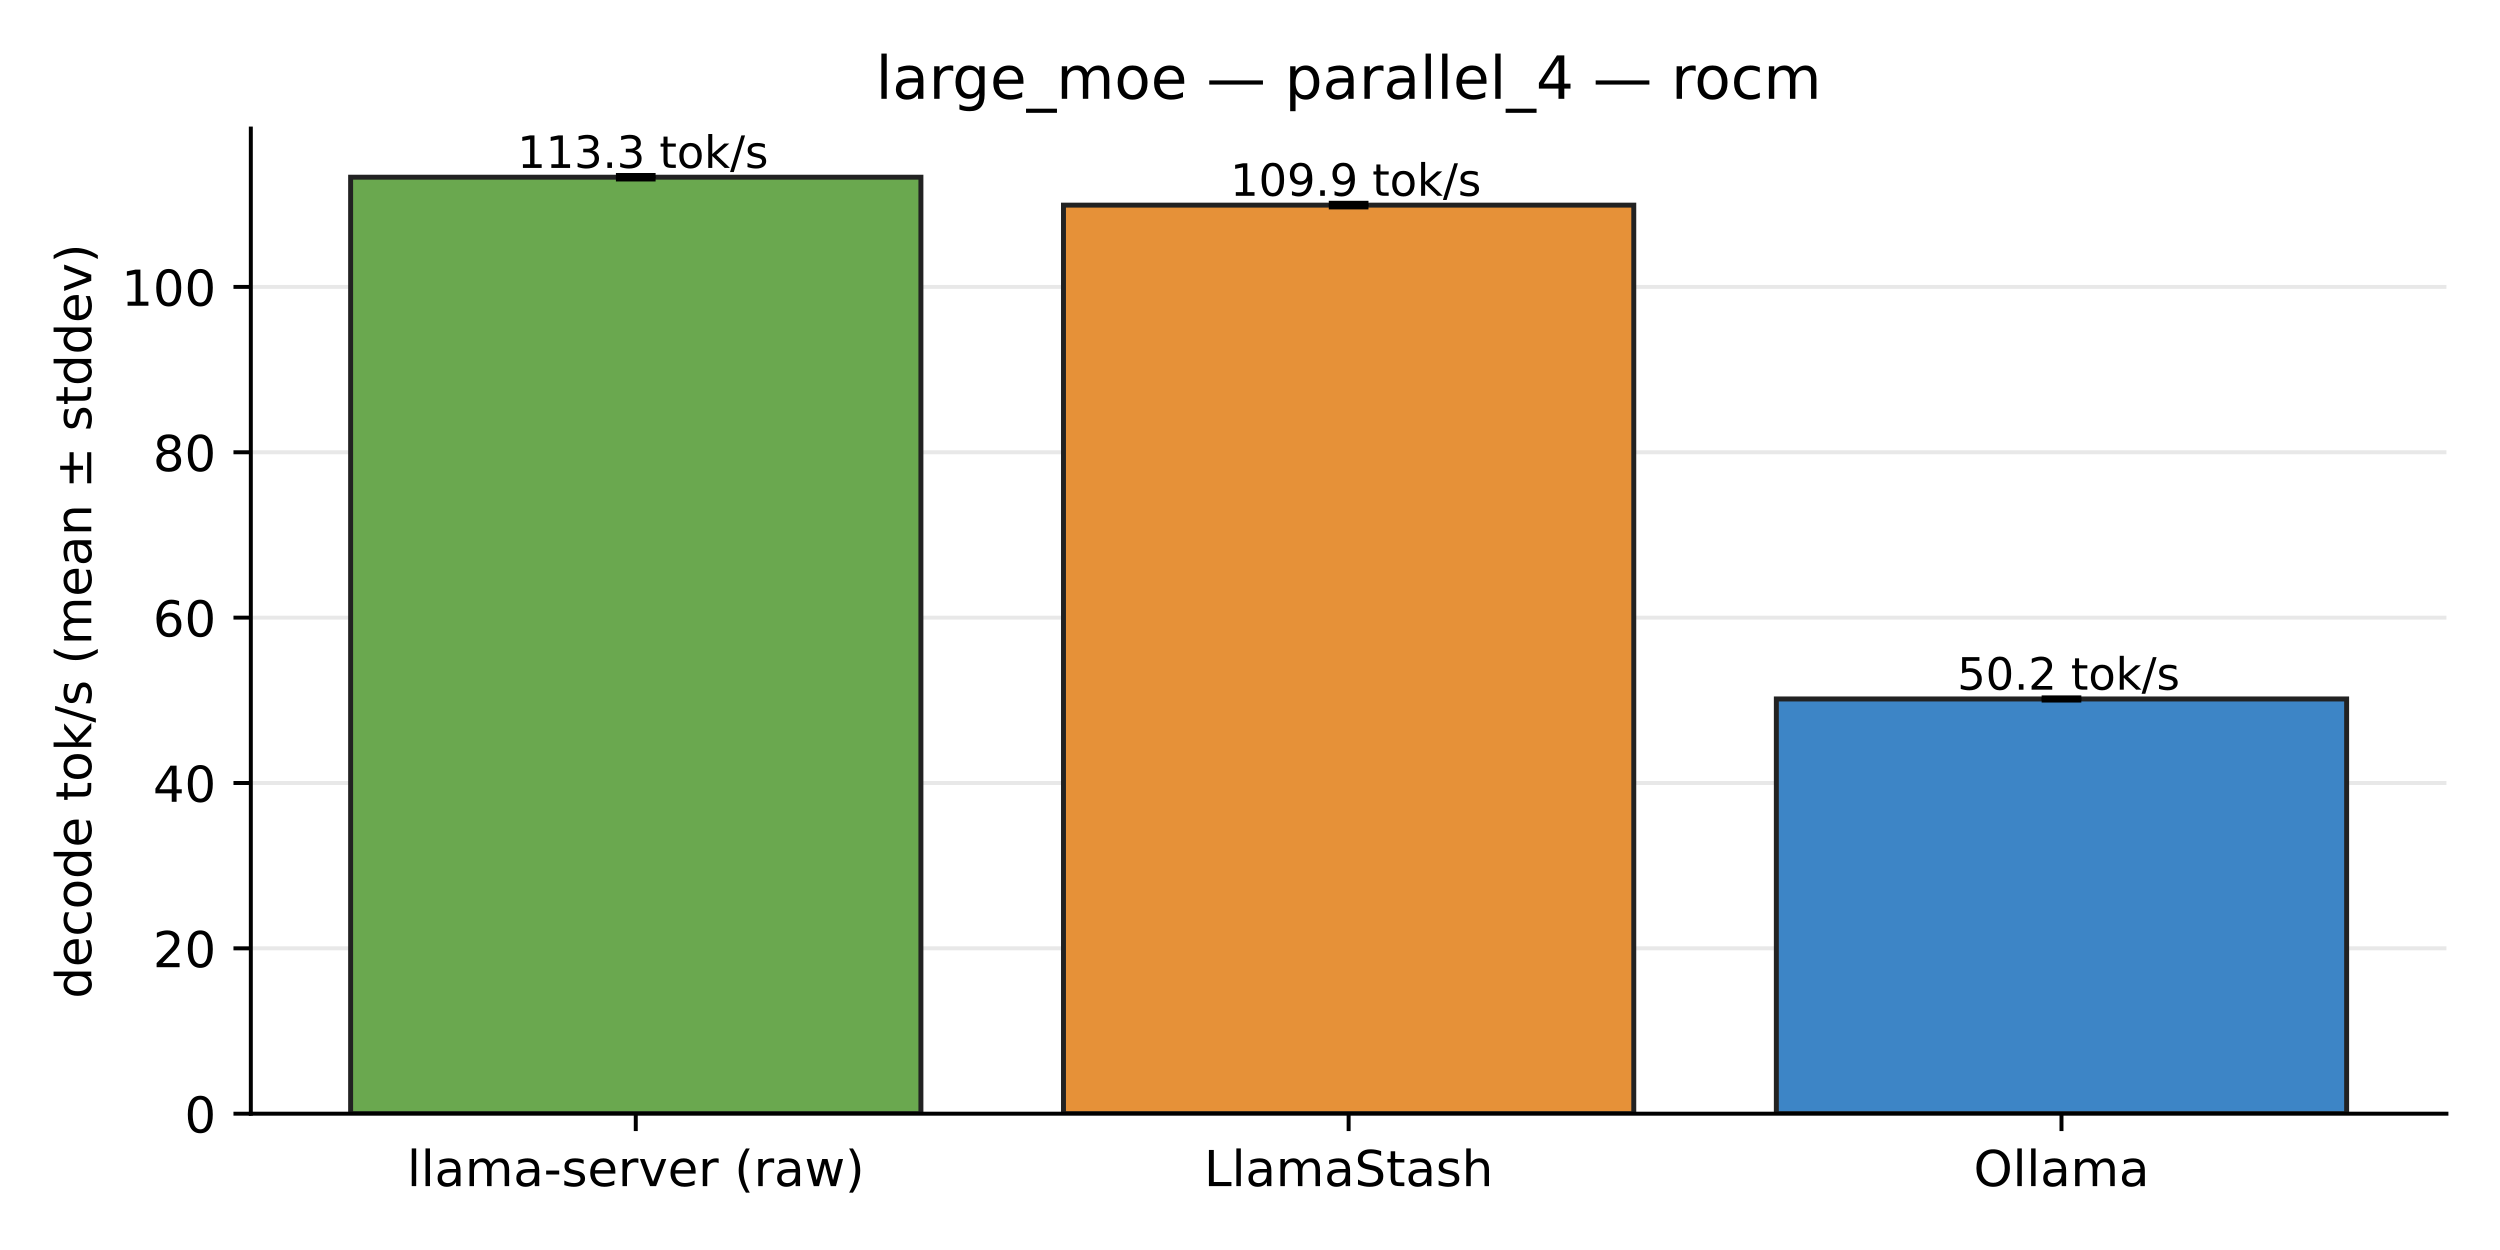
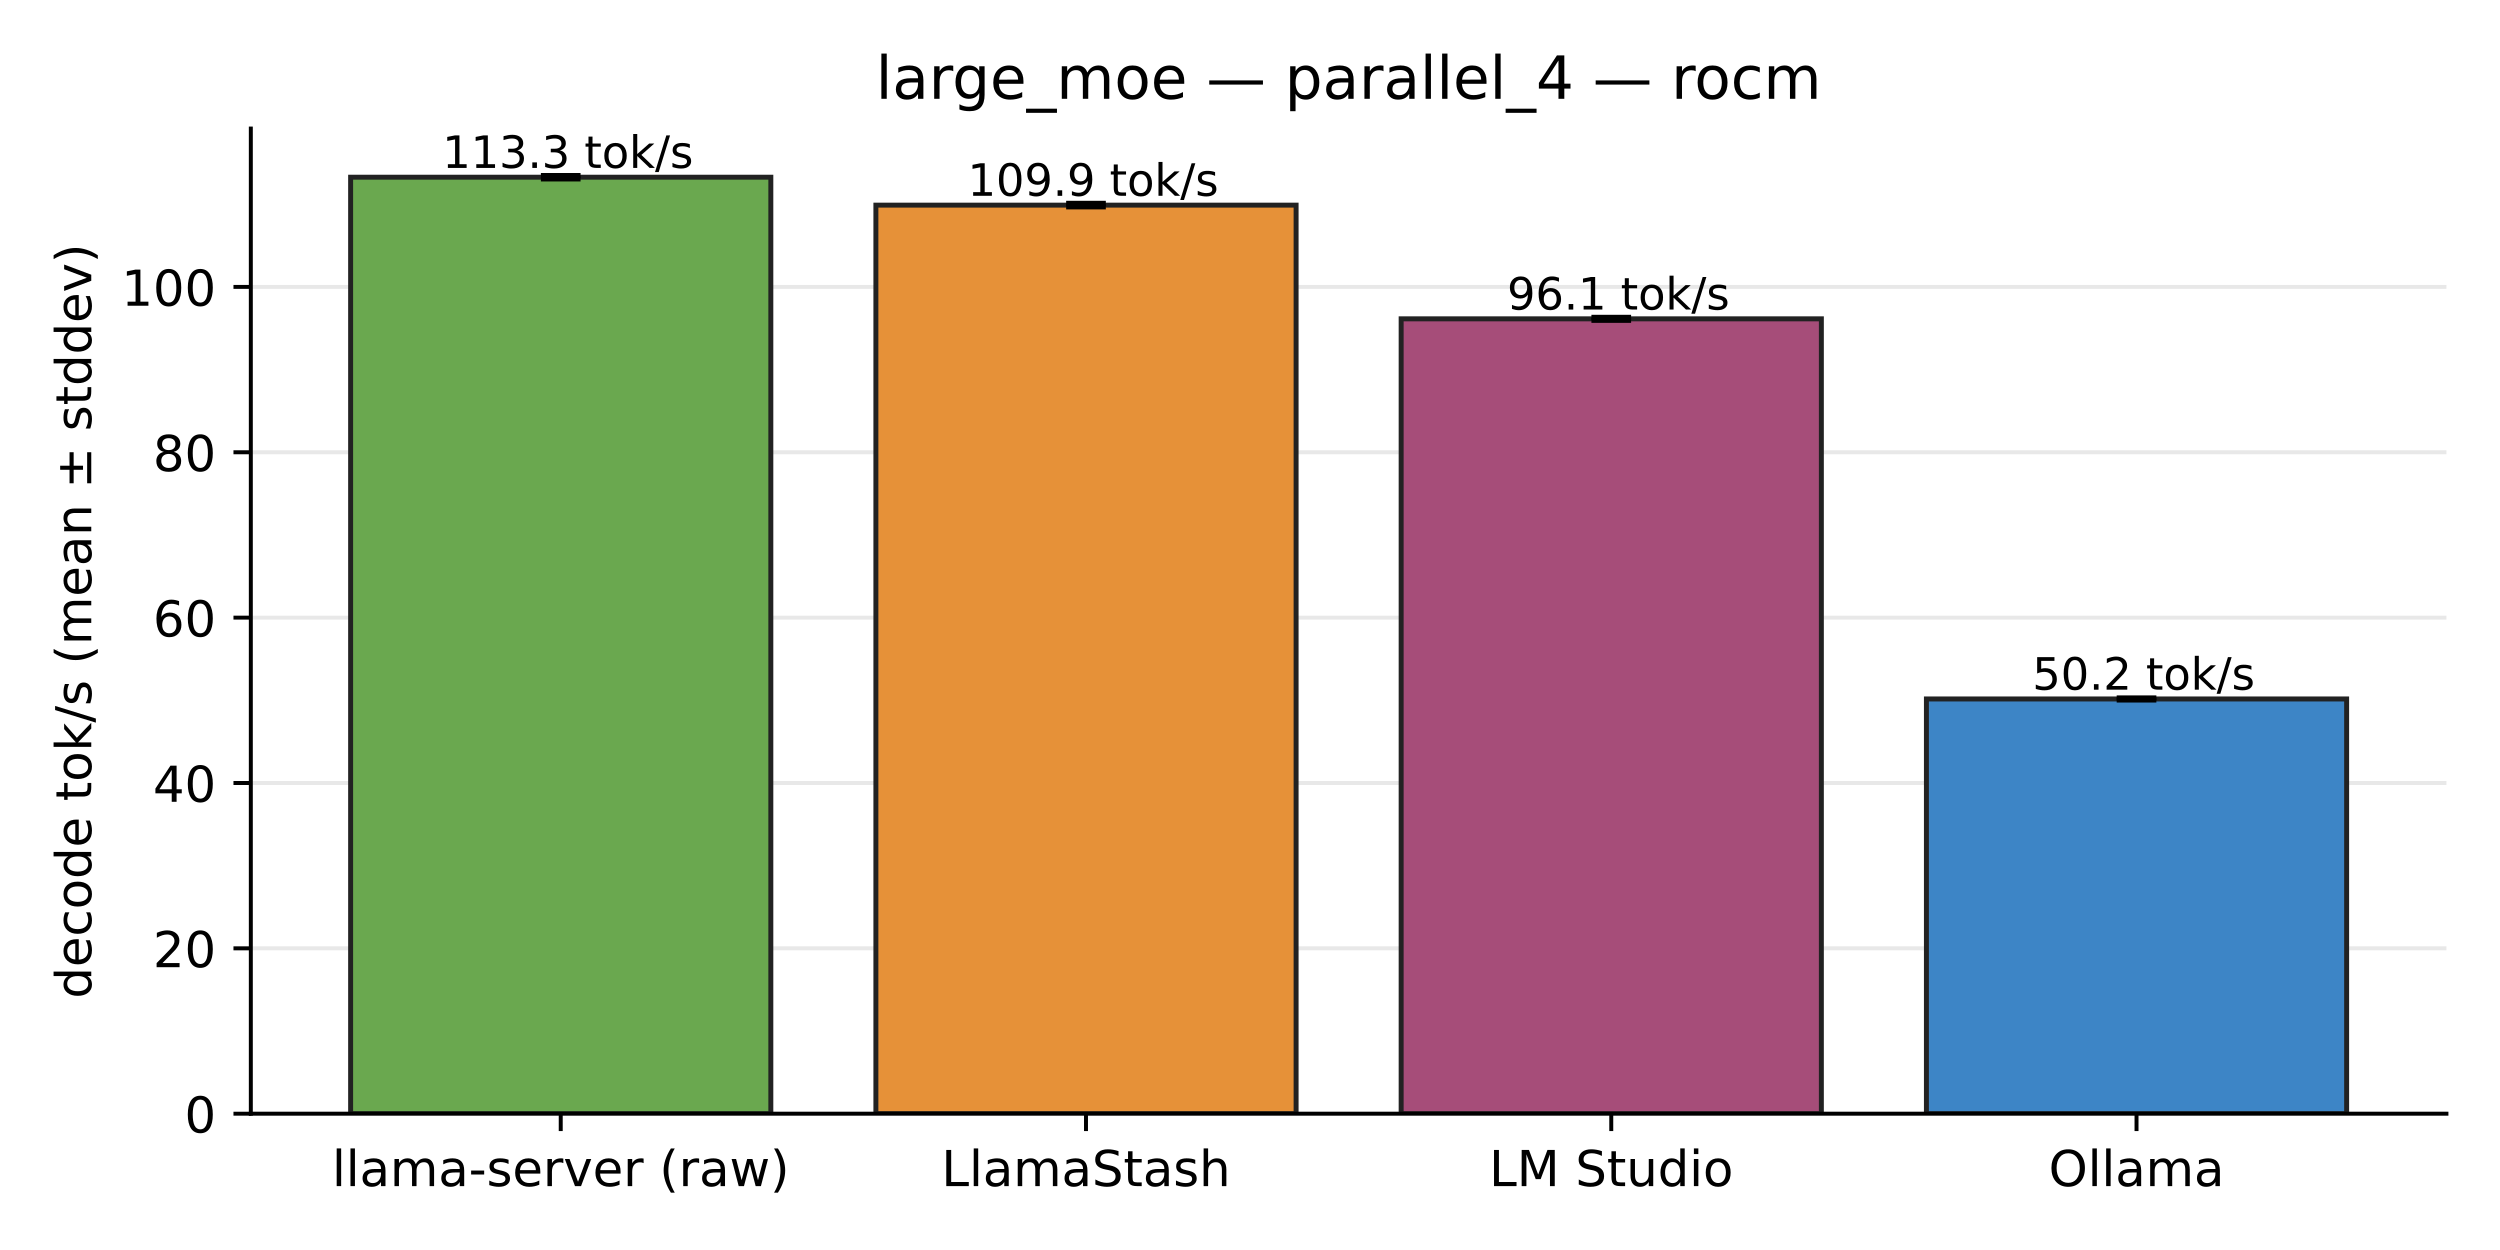
<svg xmlns="http://www.w3.org/2000/svg" xmlns:xlink="http://www.w3.org/1999/xlink" width="504pt" height="252pt" viewBox="0 0 504 252" version="1.1">
  <defs>
    <style type="text/css">*{stroke-linejoin: round; stroke-linecap: butt}</style>
  </defs>
  <g id="figure_1">
    <g id="patch_1">
      <path d="M 0 252  L 504 252  L 504 0  L 0 0  z " style="fill: #ffffff" />
    </g>
    <g id="axes_1">
      <g id="patch_2">
        <path d="M 50.566 224.522  L 493.2 224.522  L 493.2 25.918  L 50.566 25.918  z " style="fill: #ffffff" />
      </g>
      <g id="matplotlib.axis_1">
        <g id="xtick_1">
          <g id="line2d_1">
            <defs>
-               <path id="m92f9c0a771" d="M 0 0  L 0 3.5  " style="stroke: #000000; stroke-width: 0.8" />
+               <path id="m581e9c8966" d="M 0 0  L 0 3.5  " style="stroke: #000000; stroke-width: 0.8" />
            </defs>
            <g>
-               <use xlink:href="#m92f9c0a771" x="128.17" y="224.522" style="stroke: #000000; stroke-width: 0.8" />
+               <use xlink:href="#m581e9c8966" x="113.043" y="224.522" style="stroke: #000000; stroke-width: 0.8" />
            </g>
          </g>
          <g id="text_1">
-             <g transform="translate(82.06254 239.1203) scale(0.1 -0.1)">
+             <g transform="translate(66.93491 239.1203) scale(0.1 -0.1)">
              <defs>
                <path id="DejaVuSans-6c" d="M 603 4863  L 1178 4863  L 1178 0  L 603 0  L 603 4863  z " transform="scale(0.015625)" />
                <path id="DejaVuSans-61" d="M 2194 1759  Q 1497 1759 1228 1600  Q 959 1441 959 1056  Q 959 750 1161 570  Q 1363 391 1709 391  Q 2188 391 2477 730  Q 2766 1069 2766 1631  L 2766 1759  L 2194 1759  z M 3341 1997  L 3341 0  L 2766 0  L 2766 531  Q 2569 213 2275 61  Q 1981 -91 1556 -91  Q 1019 -91 701 211  Q 384 513 384 1019  Q 384 1609 779 1909  Q 1175 2209 1959 2209  L 2766 2209  L 2766 2266  Q 2766 2663 2505 2880  Q 2244 3097 1772 3097  Q 1472 3097 1187 3025  Q 903 2953 641 2809  L 641 3341  Q 956 3463 1253 3523  Q 1550 3584 1831 3584  Q 2591 3584 2966 3190  Q 3341 2797 3341 1997  z " transform="scale(0.015625)" />
                <path id="DejaVuSans-6d" d="M 3328 2828  Q 3544 3216 3844 3400  Q 4144 3584 4550 3584  Q 5097 3584 5394 3201  Q 5691 2819 5691 2113  L 5691 0  L 5113 0  L 5113 2094  Q 5113 2597 4934 2840  Q 4756 3084 4391 3084  Q 3944 3084 3684 2787  Q 3425 2491 3425 1978  L 3425 0  L 2847 0  L 2847 2094  Q 2847 2600 2669 2842  Q 2491 3084 2119 3084  Q 1678 3084 1418 2786  Q 1159 2488 1159 1978  L 1159 0  L 581 0  L 581 3500  L 1159 3500  L 1159 2956  Q 1356 3278 1631 3431  Q 1906 3584 2284 3584  Q 2666 3584 2933 3390  Q 3200 3197 3328 2828  z " transform="scale(0.015625)" />
                <path id="DejaVuSans-2d" d="M 313 2009  L 1997 2009  L 1997 1497  L 313 1497  L 313 2009  z " transform="scale(0.015625)" />
                <path id="DejaVuSans-73" d="M 2834 3397  L 2834 2853  Q 2591 2978 2328 3040  Q 2066 3103 1784 3103  Q 1356 3103 1142 2972  Q 928 2841 928 2578  Q 928 2378 1081 2264  Q 1234 2150 1697 2047  L 1894 2003  Q 2506 1872 2764 1633  Q 3022 1394 3022 966  Q 3022 478 2636 193  Q 2250 -91 1575 -91  Q 1294 -91 989 -36  Q 684 19 347 128  L 347 722  Q 666 556 975 473  Q 1284 391 1588 391  Q 1994 391 2212 530  Q 2431 669 2431 922  Q 2431 1156 2273 1281  Q 2116 1406 1581 1522  L 1381 1569  Q 847 1681 609 1914  Q 372 2147 372 2553  Q 372 3047 722 3315  Q 1072 3584 1716 3584  Q 2034 3584 2315 3537  Q 2597 3491 2834 3397  z " transform="scale(0.015625)" />
                <path id="DejaVuSans-65" d="M 3597 1894  L 3597 1613  L 953 1613  Q 991 1019 1311 708  Q 1631 397 2203 397  Q 2534 397 2845 478  Q 3156 559 3463 722  L 3463 178  Q 3153 47 2828 -22  Q 2503 -91 2169 -91  Q 1331 -91 842 396  Q 353 884 353 1716  Q 353 2575 817 3079  Q 1281 3584 2069 3584  Q 2775 3584 3186 3129  Q 3597 2675 3597 1894  z M 3022 2063  Q 3016 2534 2758 2815  Q 2500 3097 2075 3097  Q 1594 3097 1305 2825  Q 1016 2553 972 2059  L 3022 2063  z " transform="scale(0.015625)" />
                <path id="DejaVuSans-72" d="M 2631 2963  Q 2534 3019 2420 3045  Q 2306 3072 2169 3072  Q 1681 3072 1420 2755  Q 1159 2438 1159 1844  L 1159 0  L 581 0  L 581 3500  L 1159 3500  L 1159 2956  Q 1341 3275 1631 3429  Q 1922 3584 2338 3584  Q 2397 3584 2469 3576  Q 2541 3569 2628 3553  L 2631 2963  z " transform="scale(0.015625)" />
                <path id="DejaVuSans-76" d="M 191 3500  L 800 3500  L 1894 563  L 2988 3500  L 3597 3500  L 2284 0  L 1503 0  L 191 3500  z " transform="scale(0.015625)" />
                <path id="DejaVuSans-20" transform="scale(0.015625)" />
                <path id="DejaVuSans-28" d="M 1984 4856  Q 1566 4138 1362 3434  Q 1159 2731 1159 2009  Q 1159 1288 1364 580  Q 1569 -128 1984 -844  L 1484 -844  Q 1016 -109 783 600  Q 550 1309 550 2009  Q 550 2706 781 3412  Q 1013 4119 1484 4856  L 1984 4856  z " transform="scale(0.015625)" />
                <path id="DejaVuSans-77" d="M 269 3500  L 844 3500  L 1563 769  L 2278 3500  L 2956 3500  L 3675 769  L 4391 3500  L 4966 3500  L 4050 0  L 3372 0  L 2619 2869  L 1863 0  L 1184 0  L 269 3500  z " transform="scale(0.015625)" />
                <path id="DejaVuSans-29" d="M 513 4856  L 1013 4856  Q 1481 4119 1714 3412  Q 1947 2706 1947 2009  Q 1947 1309 1714 600  Q 1481 -109 1013 -844  L 513 -844  Q 928 -128 1133 580  Q 1338 1288 1338 2009  Q 1338 2731 1133 3434  Q 928 4138 513 4856  z " transform="scale(0.015625)" />
              </defs>
              <use xlink:href="#DejaVuSans-6c" />
              <use xlink:href="#DejaVuSans-6c" transform="translate(27.7832 0)" />
              <use xlink:href="#DejaVuSans-61" transform="translate(55.56641 0)" />
              <use xlink:href="#DejaVuSans-6d" transform="translate(116.8457 0)" />
              <use xlink:href="#DejaVuSans-61" transform="translate(214.2578 0)" />
              <use xlink:href="#DejaVuSans-2d" transform="translate(275.5371 0)" />
              <use xlink:href="#DejaVuSans-73" transform="translate(311.6211 0)" />
              <use xlink:href="#DejaVuSans-65" transform="translate(363.7207 0)" />
              <use xlink:href="#DejaVuSans-72" transform="translate(425.2441 0)" />
              <use xlink:href="#DejaVuSans-76" transform="translate(466.3574 0)" />
              <use xlink:href="#DejaVuSans-65" transform="translate(525.5371 0)" />
              <use xlink:href="#DejaVuSans-72" transform="translate(587.0605 0)" />
              <use xlink:href="#DejaVuSans-20" transform="translate(628.1738 0)" />
              <use xlink:href="#DejaVuSans-28" transform="translate(659.9609 0)" />
              <use xlink:href="#DejaVuSans-72" transform="translate(698.9746 0)" />
              <use xlink:href="#DejaVuSans-61" transform="translate(740.0879 0)" />
              <use xlink:href="#DejaVuSans-77" transform="translate(801.3672 0)" />
              <use xlink:href="#DejaVuSans-29" transform="translate(883.1543 0)" />
            </g>
          </g>
        </g>
        <g id="xtick_2">
          <g id="line2d_2">
            <g>
-               <use xlink:href="#m92f9c0a771" x="271.883" y="224.522" style="stroke: #000000; stroke-width: 0.8" />
+               <use xlink:href="#m581e9c8966" x="218.936" y="224.522" style="stroke: #000000; stroke-width: 0.8" />
            </g>
          </g>
          <g id="text_2">
-             <g transform="translate(242.7375 239.1203) scale(0.1 -0.1)">
+             <g transform="translate(189.7908 239.1203) scale(0.1 -0.1)">
              <defs>
                <path id="DejaVuSans-4c" d="M 628 4666  L 1259 4666  L 1259 531  L 3531 531  L 3531 0  L 628 0  L 628 4666  z " transform="scale(0.015625)" />
                <path id="DejaVuSans-53" d="M 3425 4513  L 3425 3897  Q 3066 4069 2747 4153  Q 2428 4238 2131 4238  Q 1616 4238 1336 4038  Q 1056 3838 1056 3469  Q 1056 3159 1242 3001  Q 1428 2844 1947 2747  L 2328 2669  Q 3034 2534 3370 2195  Q 3706 1856 3706 1288  Q 3706 609 3251 259  Q 2797 -91 1919 -91  Q 1588 -91 1214 -16  Q 841 59 441 206  L 441 856  Q 825 641 1194 531  Q 1563 422 1919 422  Q 2459 422 2753 634  Q 3047 847 3047 1241  Q 3047 1584 2836 1778  Q 2625 1972 2144 2069  L 1759 2144  Q 1053 2284 737 2584  Q 422 2884 422 3419  Q 422 4038 858 4394  Q 1294 4750 2059 4750  Q 2388 4750 2728 4690  Q 3069 4631 3425 4513  z " transform="scale(0.015625)" />
                <path id="DejaVuSans-74" d="M 1172 4494  L 1172 3500  L 2356 3500  L 2356 3053  L 1172 3053  L 1172 1153  Q 1172 725 1289 603  Q 1406 481 1766 481  L 2356 481  L 2356 0  L 1766 0  Q 1100 0 847 248  Q 594 497 594 1153  L 594 3053  L 172 3053  L 172 3500  L 594 3500  L 594 4494  L 1172 4494  z " transform="scale(0.015625)" />
                <path id="DejaVuSans-68" d="M 3513 2113  L 3513 0  L 2938 0  L 2938 2094  Q 2938 2591 2744 2837  Q 2550 3084 2163 3084  Q 1697 3084 1428 2787  Q 1159 2491 1159 1978  L 1159 0  L 581 0  L 581 4863  L 1159 4863  L 1159 2956  Q 1366 3272 1645 3428  Q 1925 3584 2291 3584  Q 2894 3584 3203 3211  Q 3513 2838 3513 2113  z " transform="scale(0.015625)" />
              </defs>
              <use xlink:href="#DejaVuSans-4c" />
              <use xlink:href="#DejaVuSans-6c" transform="translate(55.71289 0)" />
              <use xlink:href="#DejaVuSans-61" transform="translate(83.49609 0)" />
              <use xlink:href="#DejaVuSans-6d" transform="translate(144.7754 0)" />
              <use xlink:href="#DejaVuSans-61" transform="translate(242.1875 0)" />
              <use xlink:href="#DejaVuSans-53" transform="translate(303.4668 0)" />
              <use xlink:href="#DejaVuSans-74" transform="translate(366.9434 0)" />
              <use xlink:href="#DejaVuSans-61" transform="translate(406.1523 0)" />
              <use xlink:href="#DejaVuSans-73" transform="translate(467.4316 0)" />
              <use xlink:href="#DejaVuSans-68" transform="translate(519.5312 0)" />
            </g>
          </g>
        </g>
        <g id="xtick_3">
          <g id="line2d_3">
            <g>
-               <use xlink:href="#m92f9c0a771" x="415.595" y="224.522" style="stroke: #000000; stroke-width: 0.8" />
+               <use xlink:href="#m581e9c8966" x="324.83" y="224.522" style="stroke: #000000; stroke-width: 0.8" />
            </g>
          </g>
          <g id="text_3">
-             <g transform="translate(397.8828 239.1203) scale(0.1 -0.1)">
+             <g transform="translate(300.2147 239.1203) scale(0.1 -0.1)">
+               <defs>
+                 <path id="DejaVuSans-4d" d="M 628 4666  L 1569 4666  L 2759 1491  L 3956 4666  L 4897 4666  L 4897 0  L 4281 0  L 4281 4097  L 3078 897  L 2444 897  L 1241 4097  L 1241 0  L 628 0  L 628 4666  z " transform="scale(0.015625)" />
+                 <path id="DejaVuSans-75" d="M 544 1381  L 544 3500  L 1119 3500  L 1119 1403  Q 1119 906 1312 657  Q 1506 409 1894 409  Q 2359 409 2629 706  Q 2900 1003 2900 1516  L 2900 3500  L 3475 3500  L 3475 0  L 2900 0  L 2900 538  Q 2691 219 2414 64  Q 2138 -91 1772 -91  Q 1169 -91 856 284  Q 544 659 544 1381  z M 1991 3584  L 1991 3584  z " transform="scale(0.015625)" />
+                 <path id="DejaVuSans-64" d="M 2906 2969  L 2906 4863  L 3481 4863  L 3481 0  L 2906 0  L 2906 525  Q 2725 213 2448 61  Q 2172 -91 1784 -91  Q 1150 -91 751 415  Q 353 922 353 1747  Q 353 2572 751 3078  Q 1150 3584 1784 3584  Q 2172 3584 2448 3432  Q 2725 3281 2906 2969  z M 947 1747  Q 947 1113 1208 752  Q 1469 391 1925 391  Q 2381 391 2643 752  Q 2906 1113 2906 1747  Q 2906 2381 2643 2742  Q 2381 3103 1925 3103  Q 1469 3103 1208 2742  Q 947 2381 947 1747  z " transform="scale(0.015625)" />
+                 <path id="DejaVuSans-69" d="M 603 3500  L 1178 3500  L 1178 0  L 603 0  L 603 3500  z M 603 4863  L 1178 4863  L 1178 4134  L 603 4134  L 603 4863  z " transform="scale(0.015625)" />
+                 <path id="DejaVuSans-6f" d="M 1959 3097  Q 1497 3097 1228 2736  Q 959 2375 959 1747  Q 959 1119 1226 758  Q 1494 397 1959 397  Q 2419 397 2687 759  Q 2956 1122 2956 1747  Q 2956 2369 2687 2733  Q 2419 3097 1959 3097  z M 1959 3584  Q 2709 3584 3137 3096  Q 3566 2609 3566 1747  Q 3566 888 3137 398  Q 2709 -91 1959 -91  Q 1206 -91 779 398  Q 353 888 353 1747  Q 353 2609 779 3096  Q 1206 3584 1959 3584  z " transform="scale(0.015625)" />
+               </defs>
+               <use xlink:href="#DejaVuSans-4c" />
+               <use xlink:href="#DejaVuSans-4d" transform="translate(55.71289 0)" />
+               <use xlink:href="#DejaVuSans-20" transform="translate(141.9922 0)" />
+               <use xlink:href="#DejaVuSans-53" transform="translate(173.7793 0)" />
+               <use xlink:href="#DejaVuSans-74" transform="translate(237.2559 0)" />
+               <use xlink:href="#DejaVuSans-75" transform="translate(276.4648 0)" />
+               <use xlink:href="#DejaVuSans-64" transform="translate(339.8438 0)" />
+               <use xlink:href="#DejaVuSans-69" transform="translate(403.3203 0)" />
+               <use xlink:href="#DejaVuSans-6f" transform="translate(431.1035 0)" />
+             </g>
+           </g>
+         </g>
+         <g id="xtick_4">
+           <g id="line2d_4">
+             <g>
+               <use xlink:href="#m581e9c8966" x="430.723" y="224.522" style="stroke: #000000; stroke-width: 0.8" />
+             </g>
+           </g>
+           <g id="text_4">
+             <g transform="translate(413.0104 239.1203) scale(0.1 -0.1)">
              <defs>
                <path id="DejaVuSans-4f" d="M 2522 4238  Q 1834 4238 1429 3725  Q 1025 3213 1025 2328  Q 1025 1447 1429 934  Q 1834 422 2522 422  Q 3209 422 3611 934  Q 4013 1447 4013 2328  Q 4013 3213 3611 3725  Q 3209 4238 2522 4238  z M 2522 4750  Q 3503 4750 4090 4092  Q 4678 3434 4678 2328  Q 4678 1225 4090 567  Q 3503 -91 2522 -91  Q 1538 -91 948 565  Q 359 1222 359 2328  Q 359 3434 948 4092  Q 1538 4750 2522 4750  z " transform="scale(0.015625)" />
              </defs>
              <use xlink:href="#DejaVuSans-4f" />
              <use xlink:href="#DejaVuSans-6c" transform="translate(78.71094 0)" />
              <use xlink:href="#DejaVuSans-6c" transform="translate(106.4941 0)" />
              <use xlink:href="#DejaVuSans-61" transform="translate(134.2773 0)" />
              <use xlink:href="#DejaVuSans-6d" transform="translate(195.5566 0)" />
              <use xlink:href="#DejaVuSans-61" transform="translate(292.9688 0)" />
            </g>
          </g>
        </g>
      </g>
      <g id="matplotlib.axis_2">
        <g id="ytick_1">
-           <g id="line2d_4">
-             <path d="M 50.566 224.522  L 493.2 224.522  " clip-path="url(#p4f7677ba37)" style="fill: none; stroke: #b0b0b0; stroke-opacity: 0.3; stroke-width: 0.8; stroke-linecap: square" />
-           </g>
          <g id="line2d_5">
+             <path d="M 50.566 224.522  L 493.2 224.522  " clip-path="url(#pa17d360136)" style="fill: none; stroke: #b0b0b0; stroke-opacity: 0.3; stroke-width: 0.8; stroke-linecap: square" />
+           </g>
+           <g id="line2d_6">
            <defs>
-               <path id="m0a02bbe59b" d="M 0 0  L -3.5 0  " style="stroke: #000000; stroke-width: 0.8" />
+               <path id="m9f1c98436a" d="M 0 0  L -3.5 0  " style="stroke: #000000; stroke-width: 0.8" />
            </defs>
            <g>
-               <use xlink:href="#m0a02bbe59b" x="50.566" y="224.522" style="stroke: #000000; stroke-width: 0.8" />
-             </g>
-           </g>
-           <g id="text_4">
+               <use xlink:href="#m9f1c98436a" x="50.566" y="224.522" style="stroke: #000000; stroke-width: 0.8" />
+             </g>
+           </g>
+           <g id="text_5">
            <g transform="translate(37.20312 228.3211) scale(0.1 -0.1)">
              <defs>
                <path id="DejaVuSans-30" d="M 2034 4250  Q 1547 4250 1301 3770  Q 1056 3291 1056 2328  Q 1056 1369 1301 889  Q 1547 409 2034 409  Q 2525 409 2770 889  Q 3016 1369 3016 2328  Q 3016 3291 2770 3770  Q 2525 4250 2034 4250  z M 2034 4750  Q 2819 4750 3233 4129  Q 3647 3509 3647 2328  Q 3647 1150 3233 529  Q 2819 -91 2034 -91  Q 1250 -91 836 529  Q 422 1150 422 2328  Q 422 3509 836 4129  Q 1250 4750 2034 4750  z " transform="scale(0.015625)" />
              </defs>
              <use xlink:href="#DejaVuSans-30" />
            </g>
          </g>
        </g>
        <g id="ytick_2">
-           <g id="line2d_6">
-             <path d="M 50.566 191.186  L 493.2 191.186  " clip-path="url(#p4f7677ba37)" style="fill: none; stroke: #b0b0b0; stroke-opacity: 0.3; stroke-width: 0.8; stroke-linecap: square" />
-           </g>
          <g id="line2d_7">
-             <g>
-               <use xlink:href="#m0a02bbe59b" x="50.566" y="191.186" style="stroke: #000000; stroke-width: 0.8" />
-             </g>
-           </g>
-           <g id="text_5">
+             <path d="M 50.566 191.186  L 493.2 191.186  " clip-path="url(#pa17d360136)" style="fill: none; stroke: #b0b0b0; stroke-opacity: 0.3; stroke-width: 0.8; stroke-linecap: square" />
+           </g>
+           <g id="line2d_8">
+             <g>
+               <use xlink:href="#m9f1c98436a" x="50.566" y="191.186" style="stroke: #000000; stroke-width: 0.8" />
+             </g>
+           </g>
+           <g id="text_6">
            <g transform="translate(30.84062 194.9851) scale(0.1 -0.1)">
              <defs>
                <path id="DejaVuSans-32" d="M 1228 531  L 3431 531  L 3431 0  L 469 0  L 469 531  Q 828 903 1448 1529  Q 2069 2156 2228 2338  Q 2531 2678 2651 2914  Q 2772 3150 2772 3378  Q 2772 3750 2511 3984  Q 2250 4219 1831 4219  Q 1534 4219 1204 4116  Q 875 4013 500 3803  L 500 4441  Q 881 4594 1212 4672  Q 1544 4750 1819 4750  Q 2544 4750 2975 4387  Q 3406 4025 3406 3419  Q 3406 3131 3298 2873  Q 3191 2616 2906 2266  Q 2828 2175 2409 1742  Q 1991 1309 1228 531  z " transform="scale(0.015625)" />
              </defs>
              <use xlink:href="#DejaVuSans-32" />
              <use xlink:href="#DejaVuSans-30" transform="translate(63.62305 0)" />
            </g>
          </g>
        </g>
        <g id="ytick_3">
-           <g id="line2d_8">
-             <path d="M 50.566 157.85  L 493.2 157.85  " clip-path="url(#p4f7677ba37)" style="fill: none; stroke: #b0b0b0; stroke-opacity: 0.3; stroke-width: 0.8; stroke-linecap: square" />
-           </g>
          <g id="line2d_9">
-             <g>
-               <use xlink:href="#m0a02bbe59b" x="50.566" y="157.85" style="stroke: #000000; stroke-width: 0.8" />
-             </g>
-           </g>
-           <g id="text_6">
+             <path d="M 50.566 157.85  L 493.2 157.85  " clip-path="url(#pa17d360136)" style="fill: none; stroke: #b0b0b0; stroke-opacity: 0.3; stroke-width: 0.8; stroke-linecap: square" />
+           </g>
+           <g id="line2d_10">
+             <g>
+               <use xlink:href="#m9f1c98436a" x="50.566" y="157.85" style="stroke: #000000; stroke-width: 0.8" />
+             </g>
+           </g>
+           <g id="text_7">
            <g transform="translate(30.84062 161.6492) scale(0.1 -0.1)">
              <defs>
                <path id="DejaVuSans-34" d="M 2419 4116  L 825 1625  L 2419 1625  L 2419 4116  z M 2253 4666  L 3047 4666  L 3047 1625  L 3713 1625  L 3713 1100  L 3047 1100  L 3047 0  L 2419 0  L 2419 1100  L 313 1100  L 313 1709  L 2253 4666  z " transform="scale(0.015625)" />
              </defs>
              <use xlink:href="#DejaVuSans-34" />
              <use xlink:href="#DejaVuSans-30" transform="translate(63.62305 0)" />
            </g>
          </g>
        </g>
        <g id="ytick_4">
-           <g id="line2d_10">
-             <path d="M 50.566 124.514  L 493.2 124.514  " clip-path="url(#p4f7677ba37)" style="fill: none; stroke: #b0b0b0; stroke-opacity: 0.3; stroke-width: 0.8; stroke-linecap: square" />
-           </g>
          <g id="line2d_11">
-             <g>
-               <use xlink:href="#m0a02bbe59b" x="50.566" y="124.514" style="stroke: #000000; stroke-width: 0.8" />
-             </g>
-           </g>
-           <g id="text_7">
+             <path d="M 50.566 124.514  L 493.2 124.514  " clip-path="url(#pa17d360136)" style="fill: none; stroke: #b0b0b0; stroke-opacity: 0.3; stroke-width: 0.8; stroke-linecap: square" />
+           </g>
+           <g id="line2d_12">
+             <g>
+               <use xlink:href="#m9f1c98436a" x="50.566" y="124.514" style="stroke: #000000; stroke-width: 0.8" />
+             </g>
+           </g>
+           <g id="text_8">
            <g transform="translate(30.84062 128.3132) scale(0.1 -0.1)">
              <defs>
                <path id="DejaVuSans-36" d="M 2113 2584  Q 1688 2584 1439 2293  Q 1191 2003 1191 1497  Q 1191 994 1439 701  Q 1688 409 2113 409  Q 2538 409 2786 701  Q 3034 994 3034 1497  Q 3034 2003 2786 2293  Q 2538 2584 2113 2584  z M 3366 4563  L 3366 3988  Q 3128 4100 2886 4159  Q 2644 4219 2406 4219  Q 1781 4219 1451 3797  Q 1122 3375 1075 2522  Q 1259 2794 1537 2939  Q 1816 3084 2150 3084  Q 2853 3084 3261 2657  Q 3669 2231 3669 1497  Q 3669 778 3244 343  Q 2819 -91 2113 -91  Q 1303 -91 875 529  Q 447 1150 447 2328  Q 447 3434 972 4092  Q 1497 4750 2381 4750  Q 2619 4750 2861 4703  Q 3103 4656 3366 4563  z " transform="scale(0.015625)" />
              </defs>
              <use xlink:href="#DejaVuSans-36" />
              <use xlink:href="#DejaVuSans-30" transform="translate(63.62305 0)" />
            </g>
          </g>
        </g>
        <g id="ytick_5">
-           <g id="line2d_12">
-             <path d="M 50.566 91.178  L 493.2 91.178  " clip-path="url(#p4f7677ba37)" style="fill: none; stroke: #b0b0b0; stroke-opacity: 0.3; stroke-width: 0.8; stroke-linecap: square" />
-           </g>
          <g id="line2d_13">
-             <g>
-               <use xlink:href="#m0a02bbe59b" x="50.566" y="91.178" style="stroke: #000000; stroke-width: 0.8" />
-             </g>
-           </g>
-           <g id="text_8">
+             <path d="M 50.566 91.178  L 493.2 91.178  " clip-path="url(#pa17d360136)" style="fill: none; stroke: #b0b0b0; stroke-opacity: 0.3; stroke-width: 0.8; stroke-linecap: square" />
+           </g>
+           <g id="line2d_14">
+             <g>
+               <use xlink:href="#m9f1c98436a" x="50.566" y="91.178" style="stroke: #000000; stroke-width: 0.8" />
+             </g>
+           </g>
+           <g id="text_9">
            <g transform="translate(30.84062 94.97722) scale(0.1 -0.1)">
              <defs>
                <path id="DejaVuSans-38" d="M 2034 2216  Q 1584 2216 1326 1975  Q 1069 1734 1069 1313  Q 1069 891 1326 650  Q 1584 409 2034 409  Q 2484 409 2743 651  Q 3003 894 3003 1313  Q 3003 1734 2745 1975  Q 2488 2216 2034 2216  z M 1403 2484  Q 997 2584 770 2862  Q 544 3141 544 3541  Q 544 4100 942 4425  Q 1341 4750 2034 4750  Q 2731 4750 3128 4425  Q 3525 4100 3525 3541  Q 3525 3141 3298 2862  Q 3072 2584 2669 2484  Q 3125 2378 3379 2068  Q 3634 1759 3634 1313  Q 3634 634 3220 271  Q 2806 -91 2034 -91  Q 1263 -91 848 271  Q 434 634 434 1313  Q 434 1759 690 2068  Q 947 2378 1403 2484  z M 1172 3481  Q 1172 3119 1398 2916  Q 1625 2713 2034 2713  Q 2441 2713 2670 2916  Q 2900 3119 2900 3481  Q 2900 3844 2670 4047  Q 2441 4250 2034 4250  Q 1625 4250 1398 4047  Q 1172 3844 1172 3481  z " transform="scale(0.015625)" />
              </defs>
              <use xlink:href="#DejaVuSans-38" />
              <use xlink:href="#DejaVuSans-30" transform="translate(63.62305 0)" />
            </g>
          </g>
        </g>
        <g id="ytick_6">
-           <g id="line2d_14">
-             <path d="M 50.566 57.842  L 493.2 57.842  " clip-path="url(#p4f7677ba37)" style="fill: none; stroke: #b0b0b0; stroke-opacity: 0.3; stroke-width: 0.8; stroke-linecap: square" />
-           </g>
          <g id="line2d_15">
-             <g>
-               <use xlink:href="#m0a02bbe59b" x="50.566" y="57.842" style="stroke: #000000; stroke-width: 0.8" />
-             </g>
-           </g>
-           <g id="text_9">
+             <path d="M 50.566 57.842  L 493.2 57.842  " clip-path="url(#pa17d360136)" style="fill: none; stroke: #b0b0b0; stroke-opacity: 0.3; stroke-width: 0.8; stroke-linecap: square" />
+           </g>
+           <g id="line2d_16">
+             <g>
+               <use xlink:href="#m9f1c98436a" x="50.566" y="57.842" style="stroke: #000000; stroke-width: 0.8" />
+             </g>
+           </g>
+           <g id="text_10">
            <g transform="translate(24.47812 61.64125) scale(0.1 -0.1)">
              <defs>
                <path id="DejaVuSans-31" d="M 794 531  L 1825 531  L 1825 4091  L 703 3866  L 703 4441  L 1819 4666  L 2450 4666  L 2450 531  L 3481 531  L 3481 0  L 794 0  L 794 531  z " transform="scale(0.015625)" />
              </defs>
              <use xlink:href="#DejaVuSans-31" />
              <use xlink:href="#DejaVuSans-30" transform="translate(63.62305 0)" />
              <use xlink:href="#DejaVuSans-30" transform="translate(127.2461 0)" />
            </g>
          </g>
        </g>
-         <g id="text_10">
+         <g id="text_11">
          <g transform="translate(18.39844 201.3106) rotate(-90) scale(0.1 -0.1)">
            <defs>
-               <path id="DejaVuSans-64" d="M 2906 2969  L 2906 4863  L 3481 4863  L 3481 0  L 2906 0  L 2906 525  Q 2725 213 2448 61  Q 2172 -91 1784 -91  Q 1150 -91 751 415  Q 353 922 353 1747  Q 353 2572 751 3078  Q 1150 3584 1784 3584  Q 2172 3584 2448 3432  Q 2725 3281 2906 2969  z M 947 1747  Q 947 1113 1208 752  Q 1469 391 1925 391  Q 2381 391 2643 752  Q 2906 1113 2906 1747  Q 2906 2381 2643 2742  Q 2381 3103 1925 3103  Q 1469 3103 1208 2742  Q 947 2381 947 1747  z " transform="scale(0.015625)" />
              <path id="DejaVuSans-63" d="M 3122 3366  L 3122 2828  Q 2878 2963 2633 3030  Q 2388 3097 2138 3097  Q 1578 3097 1268 2742  Q 959 2388 959 1747  Q 959 1106 1268 751  Q 1578 397 2138 397  Q 2388 397 2633 464  Q 2878 531 3122 666  L 3122 134  Q 2881 22 2623 -34  Q 2366 -91 2075 -91  Q 1284 -91 818 406  Q 353 903 353 1747  Q 353 2603 823 3093  Q 1294 3584 2113 3584  Q 2378 3584 2631 3529  Q 2884 3475 3122 3366  z " transform="scale(0.015625)" />
-               <path id="DejaVuSans-6f" d="M 1959 3097  Q 1497 3097 1228 2736  Q 959 2375 959 1747  Q 959 1119 1226 758  Q 1494 397 1959 397  Q 2419 397 2687 759  Q 2956 1122 2956 1747  Q 2956 2369 2687 2733  Q 2419 3097 1959 3097  z M 1959 3584  Q 2709 3584 3137 3096  Q 3566 2609 3566 1747  Q 3566 888 3137 398  Q 2709 -91 1959 -91  Q 1206 -91 779 398  Q 353 888 353 1747  Q 353 2609 779 3096  Q 1206 3584 1959 3584  z " transform="scale(0.015625)" />
              <path id="DejaVuSans-6b" d="M 581 4863  L 1159 4863  L 1159 1991  L 2875 3500  L 3609 3500  L 1753 1863  L 3688 0  L 2938 0  L 1159 1709  L 1159 0  L 581 0  L 581 4863  z " transform="scale(0.015625)" />
              <path id="DejaVuSans-2f" d="M 1625 4666  L 2156 4666  L 531 -594  L 0 -594  L 1625 4666  z " transform="scale(0.015625)" />
              <path id="DejaVuSans-6e" d="M 3513 2113  L 3513 0  L 2938 0  L 2938 2094  Q 2938 2591 2744 2837  Q 2550 3084 2163 3084  Q 1697 3084 1428 2787  Q 1159 2491 1159 1978  L 1159 0  L 581 0  L 581 3500  L 1159 3500  L 1159 2956  Q 1366 3272 1645 3428  Q 1925 3584 2291 3584  Q 2894 3584 3203 3211  Q 3513 2838 3513 2113  z " transform="scale(0.015625)" />
              <path id="DejaVuSans-b1" d="M 2944 4013  L 2944 2803  L 4684 2803  L 4684 2272  L 2944 2272  L 2944 1063  L 2419 1063  L 2419 2272  L 678 2272  L 678 2803  L 2419 2803  L 2419 4013  L 2944 4013  z M 678 531  L 4684 531  L 4684 0  L 678 0  L 678 531  z " transform="scale(0.015625)" />
            </defs>
            <use xlink:href="#DejaVuSans-64" />
            <use xlink:href="#DejaVuSans-65" transform="translate(63.47656 0)" />
            <use xlink:href="#DejaVuSans-63" transform="translate(125 0)" />
            <use xlink:href="#DejaVuSans-6f" transform="translate(179.9805 0)" />
            <use xlink:href="#DejaVuSans-64" transform="translate(241.1621 0)" />
            <use xlink:href="#DejaVuSans-65" transform="translate(304.6387 0)" />
            <use xlink:href="#DejaVuSans-20" transform="translate(366.1621 0)" />
            <use xlink:href="#DejaVuSans-74" transform="translate(397.9492 0)" />
            <use xlink:href="#DejaVuSans-6f" transform="translate(437.1582 0)" />
            <use xlink:href="#DejaVuSans-6b" transform="translate(498.3398 0)" />
            <use xlink:href="#DejaVuSans-2f" transform="translate(556.25 0)" />
            <use xlink:href="#DejaVuSans-73" transform="translate(589.9414 0)" />
            <use xlink:href="#DejaVuSans-20" transform="translate(642.041 0)" />
            <use xlink:href="#DejaVuSans-28" transform="translate(673.8281 0)" />
            <use xlink:href="#DejaVuSans-6d" transform="translate(712.8418 0)" />
            <use xlink:href="#DejaVuSans-65" transform="translate(810.2539 0)" />
            <use xlink:href="#DejaVuSans-61" transform="translate(871.7773 0)" />
            <use xlink:href="#DejaVuSans-6e" transform="translate(933.0566 0)" />
            <use xlink:href="#DejaVuSans-20" transform="translate(996.4355 0)" />
            <use xlink:href="#DejaVuSans-b1" transform="translate(1028.223 0)" />
            <use xlink:href="#DejaVuSans-20" transform="translate(1112.012 0)" />
            <use xlink:href="#DejaVuSans-73" transform="translate(1143.799 0)" />
            <use xlink:href="#DejaVuSans-74" transform="translate(1195.898 0)" />
            <use xlink:href="#DejaVuSans-64" transform="translate(1235.107 0)" />
            <use xlink:href="#DejaVuSans-64" transform="translate(1298.584 0)" />
            <use xlink:href="#DejaVuSans-65" transform="translate(1362.061 0)" />
            <use xlink:href="#DejaVuSans-76" transform="translate(1423.584 0)" />
            <use xlink:href="#DejaVuSans-29" transform="translate(1482.764 0)" />
          </g>
        </g>
      </g>
      <g id="patch_3">
-         <path d="M 70.685 224.522  L 185.655 224.522  L 185.655 35.727  L 70.685 35.727  z " clip-path="url(#p4f7677ba37)" style="fill: #6aa84f; stroke: #222222; stroke-linejoin: miter" />
+         <path d="M 70.685 224.522  L 155.4 224.522  L 155.4 35.727  L 70.685 35.727  z " clip-path="url(#pa17d360136)" style="fill: #6aa84f; stroke: #222222; stroke-linejoin: miter" />
      </g>
      <g id="patch_4">
-         <path d="M 214.398 224.522  L 329.368 224.522  L 329.368 41.352  L 214.398 41.352  z " clip-path="url(#p4f7677ba37)" style="fill: #e69138; stroke: #222222; stroke-linejoin: miter" />
+         <path d="M 176.579 224.522  L 261.293 224.522  L 261.293 41.352  L 176.579 41.352  z " clip-path="url(#pa17d360136)" style="fill: #e69138; stroke: #222222; stroke-linejoin: miter" />
      </g>
      <g id="patch_5">
-         <path d="M 358.11 224.522  L 473.08 224.522  L 473.08 140.913  L 358.11 140.913  z " clip-path="url(#p4f7677ba37)" style="fill: #3d85c6; stroke: #222222; stroke-linejoin: miter" />
+         <path d="M 282.472 224.522  L 367.187 224.522  L 367.187 64.279  L 282.472 64.279  z " clip-path="url(#pa17d360136)" style="fill: #a64d79; stroke: #222222; stroke-linejoin: miter" />
+       </g>
+       <g id="patch_6">
+         <path d="M 388.366 224.522  L 473.08 224.522  L 473.08 140.913  L 388.366 140.913  z " clip-path="url(#pa17d360136)" style="fill: #3d85c6; stroke: #222222; stroke-linejoin: miter" />
      </g>
      <g id="LineCollection_1">
-         <path d="M 128.17 36.078  L 128.17 35.375  " clip-path="url(#p4f7677ba37)" style="fill: none; stroke: #000000; stroke-width: 1.5" />
-         <path d="M 271.883 41.716  L 271.883 40.988  " clip-path="url(#p4f7677ba37)" style="fill: none; stroke: #000000; stroke-width: 1.5" />
-         <path d="M 415.595 141.134  L 415.595 140.692  " clip-path="url(#p4f7677ba37)" style="fill: none; stroke: #000000; stroke-width: 1.5" />
-       </g>
-       <g id="line2d_16">
+         <path d="M 113.043 36.078  L 113.043 35.375  " clip-path="url(#pa17d360136)" style="fill: none; stroke: #000000; stroke-width: 1.5" />
+         <path d="M 218.936 41.716  L 218.936 40.988  " clip-path="url(#pa17d360136)" style="fill: none; stroke: #000000; stroke-width: 1.5" />
+         <path d="M 324.83 64.591  L 324.83 63.968  " clip-path="url(#pa17d360136)" style="fill: none; stroke: #000000; stroke-width: 1.5" />
+         <path d="M 430.723 141.134  L 430.723 140.692  " clip-path="url(#pa17d360136)" style="fill: none; stroke: #000000; stroke-width: 1.5" />
+       </g>
+       <g id="line2d_17">
        <defs>
-           <path id="me278a6c2a2" d="M 4 0  L -4 -0  " style="stroke: #000000" />
+           <path id="m214e586323" d="M 4 0  L -4 -0  " style="stroke: #000000" />
        </defs>
-         <g clip-path="url(#p4f7677ba37)">
-           <use xlink:href="#me278a6c2a2" x="128.17" y="36.078" style="fill: #1f77b4; stroke: #000000" />
-           <use xlink:href="#me278a6c2a2" x="271.883" y="41.716" style="fill: #1f77b4; stroke: #000000" />
-           <use xlink:href="#me278a6c2a2" x="415.595" y="141.134" style="fill: #1f77b4; stroke: #000000" />
-         </g>
-       </g>
-       <g id="line2d_17">
-         <g clip-path="url(#p4f7677ba37)">
-           <use xlink:href="#me278a6c2a2" x="128.17" y="35.375" style="fill: #1f77b4; stroke: #000000" />
-           <use xlink:href="#me278a6c2a2" x="271.883" y="40.988" style="fill: #1f77b4; stroke: #000000" />
-           <use xlink:href="#me278a6c2a2" x="415.595" y="140.692" style="fill: #1f77b4; stroke: #000000" />
-         </g>
-       </g>
-       <g id="patch_6">
+         <g clip-path="url(#pa17d360136)">
+           <use xlink:href="#m214e586323" x="113.043" y="36.078" style="fill: #1f77b4; stroke: #000000" />
+           <use xlink:href="#m214e586323" x="218.936" y="41.716" style="fill: #1f77b4; stroke: #000000" />
+           <use xlink:href="#m214e586323" x="324.83" y="64.591" style="fill: #1f77b4; stroke: #000000" />
+           <use xlink:href="#m214e586323" x="430.723" y="141.134" style="fill: #1f77b4; stroke: #000000" />
+         </g>
+       </g>
+       <g id="line2d_18">
+         <g clip-path="url(#pa17d360136)">
+           <use xlink:href="#m214e586323" x="113.043" y="35.375" style="fill: #1f77b4; stroke: #000000" />
+           <use xlink:href="#m214e586323" x="218.936" y="40.988" style="fill: #1f77b4; stroke: #000000" />
+           <use xlink:href="#m214e586323" x="324.83" y="63.968" style="fill: #1f77b4; stroke: #000000" />
+           <use xlink:href="#m214e586323" x="430.723" y="140.692" style="fill: #1f77b4; stroke: #000000" />
+         </g>
+       </g>
+       <g id="patch_7">
        <path d="M 50.566 224.522  L 50.566 25.918  " style="fill: none; stroke: #000000; stroke-width: 0.8; stroke-linejoin: miter; stroke-linecap: square" />
      </g>
-       <g id="patch_7">
+       <g id="patch_8">
        <path d="M 50.566 224.522  L 493.2 224.522  " style="fill: none; stroke: #000000; stroke-width: 0.8; stroke-linejoin: miter; stroke-linecap: square" />
      </g>
-       <g id="text_11">
-         <g transform="translate(101.4439 33.855) scale(0.09 -0.09)">
+       <g id="text_12">
+         <g transform="translate(86.31624 33.855) scale(0.09 -0.09)">
          <defs>
            <path id="DejaVuSans-33" d="M 2597 2516  Q 3050 2419 3304 2112  Q 3559 1806 3559 1356  Q 3559 666 3084 287  Q 2609 -91 1734 -91  Q 1441 -91 1130 -33  Q 819 25 488 141  L 488 750  Q 750 597 1062 519  Q 1375 441 1716 441  Q 2309 441 2620 675  Q 2931 909 2931 1356  Q 2931 1769 2642 2001  Q 2353 2234 1838 2234  L 1294 2234  L 1294 2753  L 1863 2753  Q 2328 2753 2575 2939  Q 2822 3125 2822 3475  Q 2822 3834 2567 4026  Q 2313 4219 1838 4219  Q 1578 4219 1281 4162  Q 984 4106 628 3988  L 628 4550  Q 988 4650 1302 4700  Q 1616 4750 1894 4750  Q 2613 4750 3031 4423  Q 3450 4097 3450 3541  Q 3450 3153 3228 2886  Q 3006 2619 2597 2516  z " transform="scale(0.015625)" />
            <path id="DejaVuSans-2e" d="M 684 794  L 1344 794  L 1344 0  L 684 0  L 684 794  z " transform="scale(0.015625)" />
          </defs>
          <use xlink:href="#DejaVuSans-20" />
          <use xlink:href="#DejaVuSans-31" transform="translate(31.78711 0)" />
          <use xlink:href="#DejaVuSans-31" transform="translate(95.41016 0)" />
          <use xlink:href="#DejaVuSans-33" transform="translate(159.0332 0)" />
          <use xlink:href="#DejaVuSans-2e" transform="translate(222.6562 0)" />
          <use xlink:href="#DejaVuSans-33" transform="translate(254.4434 0)" />
          <use xlink:href="#DejaVuSans-20" transform="translate(318.0664 0)" />
          <use xlink:href="#DejaVuSans-74" transform="translate(349.8535 0)" />
          <use xlink:href="#DejaVuSans-6f" transform="translate(389.0625 0)" />
          <use xlink:href="#DejaVuSans-6b" transform="translate(450.2441 0)" />
          <use xlink:href="#DejaVuSans-2f" transform="translate(508.1543 0)" />
          <use xlink:href="#DejaVuSans-73" transform="translate(541.8457 0)" />
        </g>
      </g>
-       <g id="text_12">
-         <g transform="translate(245.1563 39.47994) scale(0.09 -0.09)">
+       <g id="text_13">
+         <g transform="translate(192.2096 39.47994) scale(0.09 -0.09)">
          <defs>
            <path id="DejaVuSans-39" d="M 703 97  L 703 672  Q 941 559 1184 500  Q 1428 441 1663 441  Q 2288 441 2617 861  Q 2947 1281 2994 2138  Q 2813 1869 2534 1725  Q 2256 1581 1919 1581  Q 1219 1581 811 2004  Q 403 2428 403 3163  Q 403 3881 828 4315  Q 1253 4750 1959 4750  Q 2769 4750 3195 4129  Q 3622 3509 3622 2328  Q 3622 1225 3098 567  Q 2575 -91 1691 -91  Q 1453 -91 1209 -44  Q 966 3 703 97  z M 1959 2075  Q 2384 2075 2632 2365  Q 2881 2656 2881 3163  Q 2881 3666 2632 3958  Q 2384 4250 1959 4250  Q 1534 4250 1286 3958  Q 1038 3666 1038 3163  Q 1038 2656 1286 2365  Q 1534 2075 1959 2075  z " transform="scale(0.015625)" />
          </defs>
          <use xlink:href="#DejaVuSans-20" />
          <use xlink:href="#DejaVuSans-31" transform="translate(31.78711 0)" />
          <use xlink:href="#DejaVuSans-30" transform="translate(95.41016 0)" />
          <use xlink:href="#DejaVuSans-39" transform="translate(159.0332 0)" />
          <use xlink:href="#DejaVuSans-2e" transform="translate(222.6562 0)" />
          <use xlink:href="#DejaVuSans-39" transform="translate(254.4434 0)" />
          <use xlink:href="#DejaVuSans-20" transform="translate(318.0664 0)" />
          <use xlink:href="#DejaVuSans-74" transform="translate(349.8535 0)" />
          <use xlink:href="#DejaVuSans-6f" transform="translate(389.0625 0)" />
          <use xlink:href="#DejaVuSans-6b" transform="translate(450.2441 0)" />
          <use xlink:href="#DejaVuSans-2f" transform="translate(508.1543 0)" />
          <use xlink:href="#DejaVuSans-73" transform="translate(541.8457 0)" />
        </g>
      </g>
-       <g id="text_13">
-         <g transform="translate(391.7319 139.0414) scale(0.09 -0.09)">
+       <g id="text_14">
+         <g transform="translate(300.9661 62.40746) scale(0.09 -0.09)">
+           <use xlink:href="#DejaVuSans-20" />
+           <use xlink:href="#DejaVuSans-39" transform="translate(31.78711 0)" />
+           <use xlink:href="#DejaVuSans-36" transform="translate(95.41016 0)" />
+           <use xlink:href="#DejaVuSans-2e" transform="translate(159.0332 0)" />
+           <use xlink:href="#DejaVuSans-31" transform="translate(190.8203 0)" />
+           <use xlink:href="#DejaVuSans-20" transform="translate(254.4434 0)" />
+           <use xlink:href="#DejaVuSans-74" transform="translate(286.2305 0)" />
+           <use xlink:href="#DejaVuSans-6f" transform="translate(325.4395 0)" />
+           <use xlink:href="#DejaVuSans-6b" transform="translate(386.6211 0)" />
+           <use xlink:href="#DejaVuSans-2f" transform="translate(444.5312 0)" />
+           <use xlink:href="#DejaVuSans-73" transform="translate(478.2227 0)" />
+         </g>
+       </g>
+       <g id="text_15">
+         <g transform="translate(406.8595 139.0414) scale(0.09 -0.09)">
          <defs>
            <path id="DejaVuSans-35" d="M 691 4666  L 3169 4666  L 3169 4134  L 1269 4134  L 1269 2991  Q 1406 3038 1543 3061  Q 1681 3084 1819 3084  Q 2600 3084 3056 2656  Q 3513 2228 3513 1497  Q 3513 744 3044 326  Q 2575 -91 1722 -91  Q 1428 -91 1123 -41  Q 819 9 494 109  L 494 744  Q 775 591 1075 516  Q 1375 441 1709 441  Q 2250 441 2565 725  Q 2881 1009 2881 1497  Q 2881 1984 2565 2268  Q 2250 2553 1709 2553  Q 1456 2553 1204 2497  Q 953 2441 691 2322  L 691 4666  z " transform="scale(0.015625)" />
          </defs>
          <use xlink:href="#DejaVuSans-20" />
          <use xlink:href="#DejaVuSans-35" transform="translate(31.78711 0)" />
          <use xlink:href="#DejaVuSans-30" transform="translate(95.41016 0)" />
          <use xlink:href="#DejaVuSans-2e" transform="translate(159.0332 0)" />
          <use xlink:href="#DejaVuSans-32" transform="translate(190.8203 0)" />
          <use xlink:href="#DejaVuSans-20" transform="translate(254.4434 0)" />
          <use xlink:href="#DejaVuSans-74" transform="translate(286.2305 0)" />
          <use xlink:href="#DejaVuSans-6f" transform="translate(325.4395 0)" />
          <use xlink:href="#DejaVuSans-6b" transform="translate(386.6211 0)" />
          <use xlink:href="#DejaVuSans-2f" transform="translate(444.5312 0)" />
          <use xlink:href="#DejaVuSans-73" transform="translate(478.2227 0)" />
        </g>
      </g>
-       <g id="text_14">
+       <g id="text_16">
        <g transform="translate(176.5559 19.91812) scale(0.12 -0.12)">
          <defs>
            <path id="DejaVuSans-67" d="M 2906 1791  Q 2906 2416 2648 2759  Q 2391 3103 1925 3103  Q 1463 3103 1205 2759  Q 947 2416 947 1791  Q 947 1169 1205 825  Q 1463 481 1925 481  Q 2391 481 2648 825  Q 2906 1169 2906 1791  z M 3481 434  Q 3481 -459 3084 -895  Q 2688 -1331 1869 -1331  Q 1566 -1331 1297 -1286  Q 1028 -1241 775 -1147  L 775 -588  Q 1028 -725 1275 -790  Q 1522 -856 1778 -856  Q 2344 -856 2625 -561  Q 2906 -266 2906 331  L 2906 616  Q 2728 306 2450 153  Q 2172 0 1784 0  Q 1141 0 747 490  Q 353 981 353 1791  Q 353 2603 747 3093  Q 1141 3584 1784 3584  Q 2172 3584 2450 3431  Q 2728 3278 2906 2969  L 2906 3500  L 3481 3500  L 3481 434  z " transform="scale(0.015625)" />
            <path id="DejaVuSans-5f" d="M 3263 -1063  L 3263 -1509  L -63 -1509  L -63 -1063  L 3263 -1063  z " transform="scale(0.015625)" />
            <path id="DejaVuSans-2014" d="M 313 1978  L 6088 1978  L 6088 1528  L 313 1528  L 313 1978  z " transform="scale(0.015625)" />
            <path id="DejaVuSans-70" d="M 1159 525  L 1159 -1331  L 581 -1331  L 581 3500  L 1159 3500  L 1159 2969  Q 1341 3281 1617 3432  Q 1894 3584 2278 3584  Q 2916 3584 3314 3078  Q 3713 2572 3713 1747  Q 3713 922 3314 415  Q 2916 -91 2278 -91  Q 1894 -91 1617 61  Q 1341 213 1159 525  z M 3116 1747  Q 3116 2381 2855 2742  Q 2594 3103 2138 3103  Q 1681 3103 1420 2742  Q 1159 2381 1159 1747  Q 1159 1113 1420 752  Q 1681 391 2138 391  Q 2594 391 2855 752  Q 3116 1113 3116 1747  z " transform="scale(0.015625)" />
          </defs>
          <use xlink:href="#DejaVuSans-6c" />
          <use xlink:href="#DejaVuSans-61" transform="translate(27.7832 0)" />
          <use xlink:href="#DejaVuSans-72" transform="translate(89.0625 0)" />
          <use xlink:href="#DejaVuSans-67" transform="translate(128.4258 0)" />
          <use xlink:href="#DejaVuSans-65" transform="translate(191.9023 0)" />
          <use xlink:href="#DejaVuSans-5f" transform="translate(253.4258 0)" />
          <use xlink:href="#DejaVuSans-6d" transform="translate(303.4258 0)" />
          <use xlink:href="#DejaVuSans-6f" transform="translate(400.8379 0)" />
          <use xlink:href="#DejaVuSans-65" transform="translate(462.0195 0)" />
          <use xlink:href="#DejaVuSans-20" transform="translate(523.543 0)" />
          <use xlink:href="#DejaVuSans-2014" transform="translate(555.3301 0)" />
          <use xlink:href="#DejaVuSans-20" transform="translate(655.3301 0)" />
          <use xlink:href="#DejaVuSans-70" transform="translate(687.1172 0)" />
          <use xlink:href="#DejaVuSans-61" transform="translate(750.5938 0)" />
          <use xlink:href="#DejaVuSans-72" transform="translate(811.873 0)" />
          <use xlink:href="#DejaVuSans-61" transform="translate(852.9863 0)" />
          <use xlink:href="#DejaVuSans-6c" transform="translate(914.2656 0)" />
          <use xlink:href="#DejaVuSans-6c" transform="translate(942.0488 0)" />
          <use xlink:href="#DejaVuSans-65" transform="translate(969.832 0)" />
          <use xlink:href="#DejaVuSans-6c" transform="translate(1031.355 0)" />
          <use xlink:href="#DejaVuSans-5f" transform="translate(1059.139 0)" />
          <use xlink:href="#DejaVuSans-34" transform="translate(1109.139 0)" />
          <use xlink:href="#DejaVuSans-20" transform="translate(1172.762 0)" />
          <use xlink:href="#DejaVuSans-2014" transform="translate(1204.549 0)" />
          <use xlink:href="#DejaVuSans-20" transform="translate(1304.549 0)" />
          <use xlink:href="#DejaVuSans-72" transform="translate(1336.336 0)" />
          <use xlink:href="#DejaVuSans-6f" transform="translate(1375.199 0)" />
          <use xlink:href="#DejaVuSans-63" transform="translate(1436.381 0)" />
          <use xlink:href="#DejaVuSans-6d" transform="translate(1491.361 0)" />
        </g>
      </g>
    </g>
  </g>
  <defs>
-     <clipPath id="p4f7677ba37">
+     <clipPath id="pa17d360136">
      <rect x="50.566" y="25.918" width="442.634" height="198.604" />
    </clipPath>
  </defs>
</svg>
